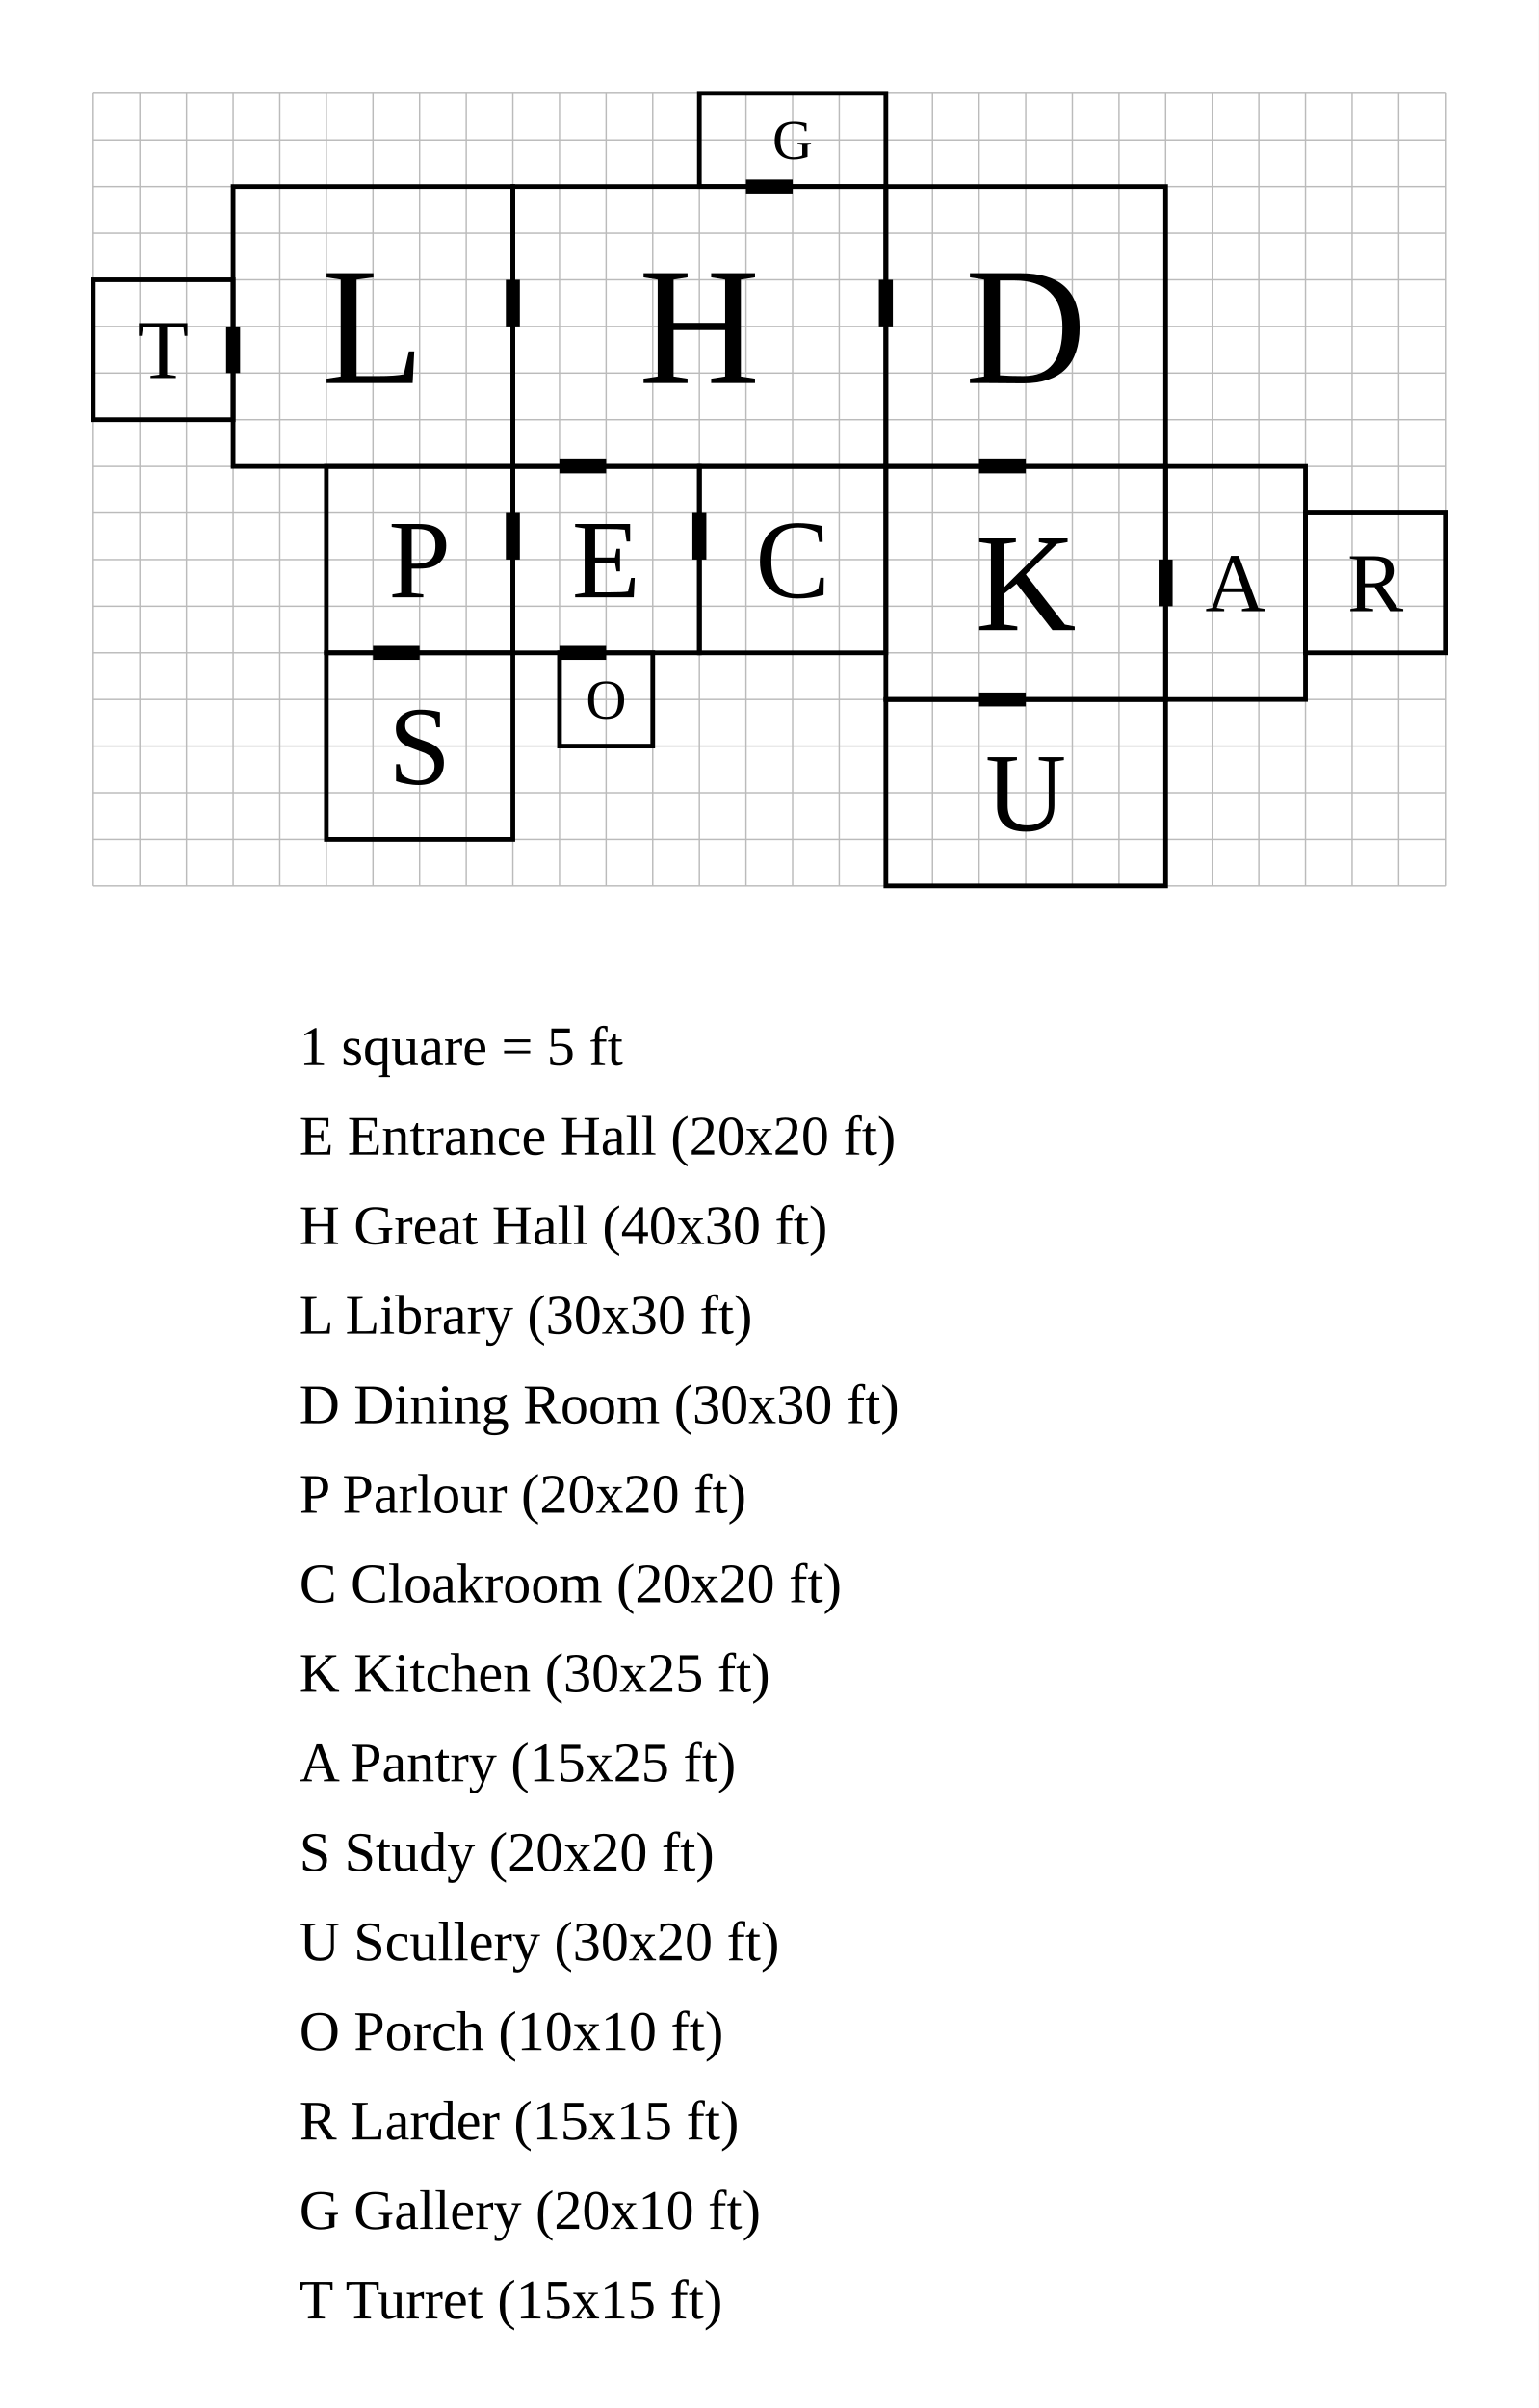
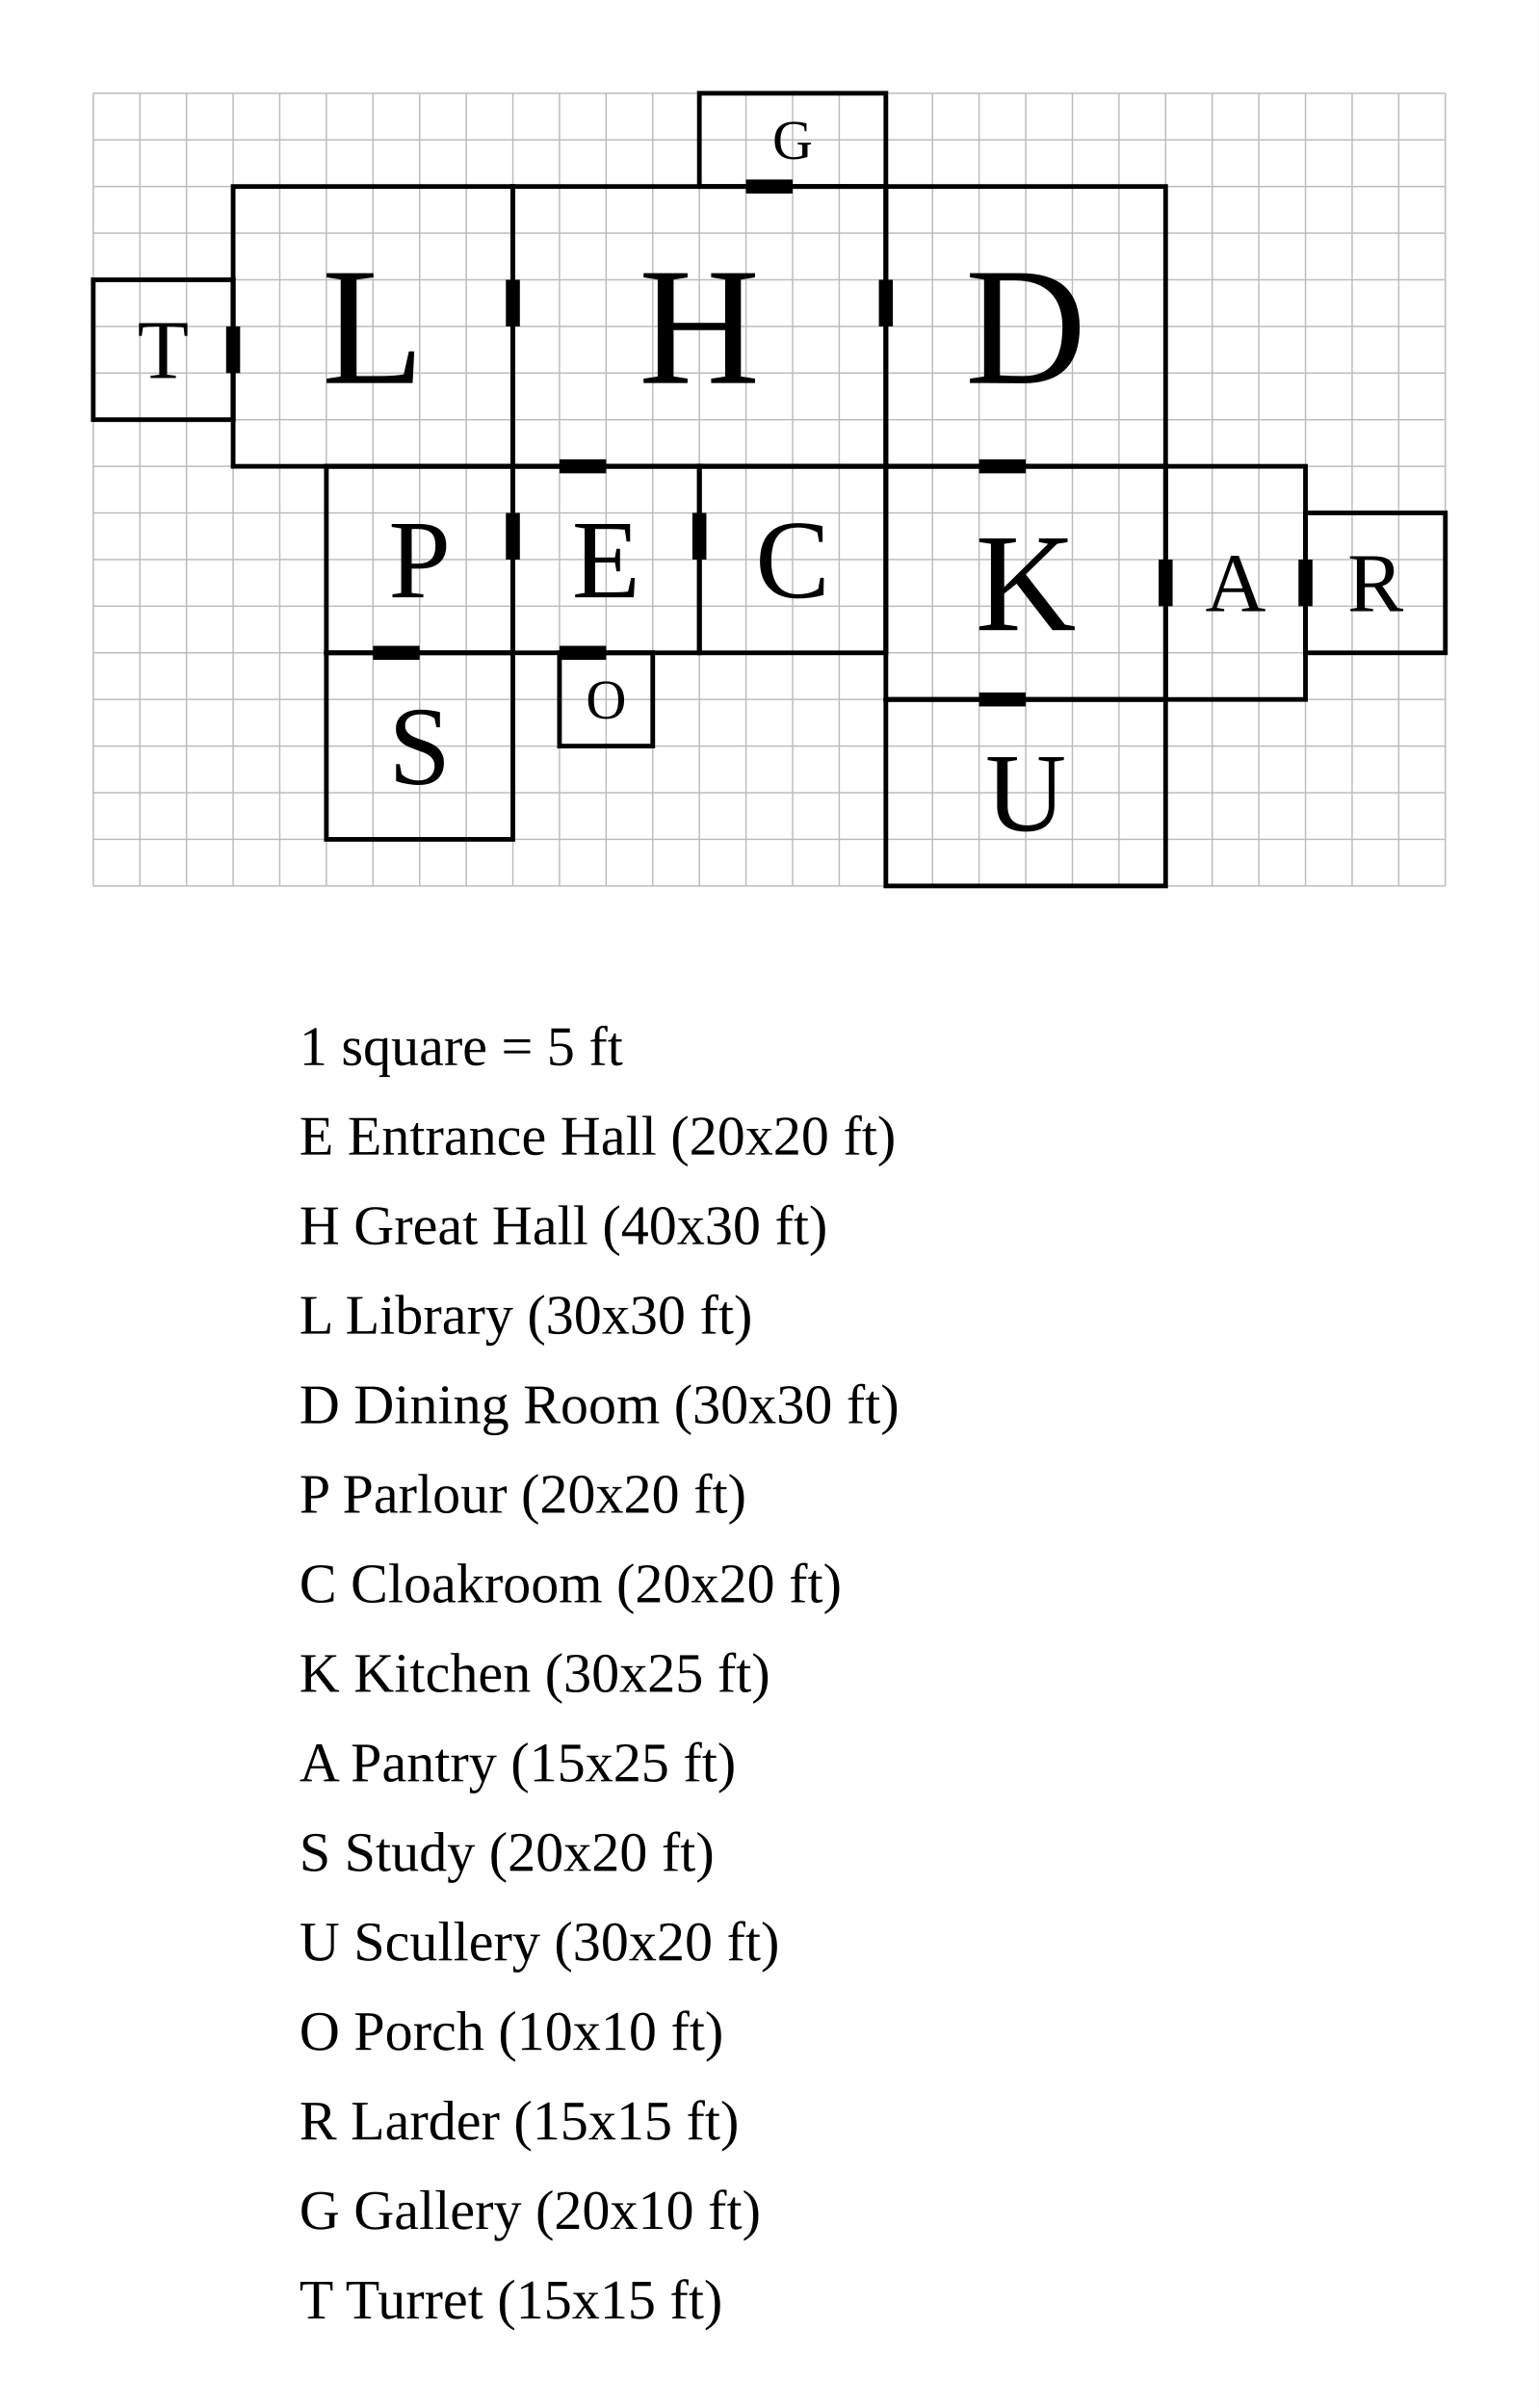
<svg xmlns="http://www.w3.org/2000/svg" width="1650" height="2582" viewBox="-55 -50 165 258.2">
  <rect x="-55" y="-50" width="165" height="258.2" fill="white" />
  <g stroke="#bbb" stroke-width="0.15">
    <line x1="-45" y1="-40" x2="-45" y2="45" />
    <line x1="-40" y1="-40" x2="-40" y2="45" />
    <line x1="-35" y1="-40" x2="-35" y2="45" />
    <line x1="-30" y1="-40" x2="-30" y2="45" />
    <line x1="-25" y1="-40" x2="-25" y2="45" />
    <line x1="-20" y1="-40" x2="-20" y2="45" />
    <line x1="-15" y1="-40" x2="-15" y2="45" />
    <line x1="-10" y1="-40" x2="-10" y2="45" />
    <line x1="-5" y1="-40" x2="-5" y2="45" />
    <line x1="0" y1="-40" x2="0" y2="45" />
    <line x1="5" y1="-40" x2="5" y2="45" />
    <line x1="10" y1="-40" x2="10" y2="45" />
    <line x1="15" y1="-40" x2="15" y2="45" />
    <line x1="20" y1="-40" x2="20" y2="45" />
    <line x1="25" y1="-40" x2="25" y2="45" />
    <line x1="30" y1="-40" x2="30" y2="45" />
    <line x1="35" y1="-40" x2="35" y2="45" />
    <line x1="40" y1="-40" x2="40" y2="45" />
    <line x1="45" y1="-40" x2="45" y2="45" />
    <line x1="50" y1="-40" x2="50" y2="45" />
    <line x1="55" y1="-40" x2="55" y2="45" />
    <line x1="60" y1="-40" x2="60" y2="45" />
    <line x1="65" y1="-40" x2="65" y2="45" />
    <line x1="70" y1="-40" x2="70" y2="45" />
    <line x1="75" y1="-40" x2="75" y2="45" />
    <line x1="80" y1="-40" x2="80" y2="45" />
    <line x1="85" y1="-40" x2="85" y2="45" />
    <line x1="90" y1="-40" x2="90" y2="45" />
    <line x1="95" y1="-40" x2="95" y2="45" />
    <line x1="100" y1="-40" x2="100" y2="45" />
    <line x1="-45" y1="-40" x2="100" y2="-40" />
    <line x1="-45" y1="-35" x2="100" y2="-35" />
    <line x1="-45" y1="-30" x2="100" y2="-30" />
    <line x1="-45" y1="-25" x2="100" y2="-25" />
    <line x1="-45" y1="-20" x2="100" y2="-20" />
    <line x1="-45" y1="-15" x2="100" y2="-15" />
    <line x1="-45" y1="-10" x2="100" y2="-10" />
    <line x1="-45" y1="-5" x2="100" y2="-5" />
    <line x1="-45" y1="0" x2="100" y2="0" />
    <line x1="-45" y1="5" x2="100" y2="5" />
    <line x1="-45" y1="10" x2="100" y2="10" />
    <line x1="-45" y1="15" x2="100" y2="15" />
    <line x1="-45" y1="20" x2="100" y2="20" />
    <line x1="-45" y1="25" x2="100" y2="25" />
    <line x1="-45" y1="30" x2="100" y2="30" />
    <line x1="-45" y1="35" x2="100" y2="35" />
    <line x1="-45" y1="40" x2="100" y2="40" />
    <line x1="-45" y1="45" x2="100" y2="45" />
  </g>
  <rect data-room="entrance" x="0" y="0" width="20" height="20" fill="none" stroke="black" stroke-width="0.5" />
  <text data-room="entrance" x="10" y="10" text-anchor="middle" dominant-baseline="central" font-size="12">E</text>
  <rect data-room="hall" x="0" y="-30" width="40" height="30" fill="none" stroke="black" stroke-width="0.5" />
  <text data-room="hall" x="20" y="-15" text-anchor="middle" dominant-baseline="central" font-size="18">H</text>
  <rect data-room="library" x="-30" y="-30" width="30" height="30" fill="none" stroke="black" stroke-width="0.5" />
  <text data-room="library" x="-15" y="-15" text-anchor="middle" dominant-baseline="central" font-size="18">L</text>
  <rect data-room="dining" x="40" y="-30" width="30" height="30" fill="none" stroke="black" stroke-width="0.5" />
  <text data-room="dining" x="55" y="-15" text-anchor="middle" dominant-baseline="central" font-size="18">D</text>
  <rect data-room="parlour" x="-20" y="0" width="20" height="20" fill="none" stroke="black" stroke-width="0.5" />
  <text data-room="parlour" x="-10" y="10" text-anchor="middle" dominant-baseline="central" font-size="12">P</text>
  <rect data-room="cloak" x="20" y="0" width="20" height="20" fill="none" stroke="black" stroke-width="0.5" />
  <text data-room="cloak" x="30" y="10" text-anchor="middle" dominant-baseline="central" font-size="12">C</text>
  <rect data-room="kitchen" x="40" y="0" width="30" height="25" fill="none" stroke="black" stroke-width="0.5" />
  <text data-room="kitchen" x="55" y="12.5" text-anchor="middle" dominant-baseline="central" font-size="15">K</text>
  <rect data-room="pantry" x="70" y="0" width="15" height="25" fill="none" stroke="black" stroke-width="0.5" />
  <text data-room="pantry" x="77.5" y="12.5" text-anchor="middle" dominant-baseline="central" font-size="9">A</text>
  <rect data-room="study" x="-20" y="20" width="20" height="20" fill="none" stroke="black" stroke-width="0.5" />
  <text data-room="study" x="-10" y="30" text-anchor="middle" dominant-baseline="central" font-size="12">S</text>
  <rect data-room="scullery" x="40" y="25" width="30" height="20" fill="none" stroke="black" stroke-width="0.5" />
  <text data-room="scullery" x="55" y="35" text-anchor="middle" dominant-baseline="central" font-size="12">U</text>
  <rect data-room="porch" x="5" y="20" width="10" height="10" fill="none" stroke="black" stroke-width="0.5" />
  <text data-room="porch" x="10" y="25" text-anchor="middle" dominant-baseline="central" font-size="6">O</text>
  <rect data-room="larder" x="85" y="5" width="15" height="15" fill="none" stroke="black" stroke-width="0.5" />
  <text data-room="larder" x="92.5" y="12.5" text-anchor="middle" dominant-baseline="central" font-size="9">R</text>
  <rect data-room="gallery" x="20" y="-40" width="20" height="10" fill="none" stroke="black" stroke-width="0.5" />
  <text data-room="gallery" x="30" y="-35" text-anchor="middle" dominant-baseline="central" font-size="6">G</text>
  <rect data-room="turret" x="-45" y="-20" width="15" height="15" fill="none" stroke="black" stroke-width="0.5" />
  <text data-room="turret" x="-37.5" y="-12.5" text-anchor="middle" dominant-baseline="central" font-size="9">T</text>
  <line class="door" x1="5" y1="0" x2="10" y2="0" stroke="black" stroke-width="1.5" />
  <line class="door" x1="0" y1="-20" x2="0" y2="-15" stroke="black" stroke-width="1.5" />
  <line class="door" x1="40" y1="-20" x2="40" y2="-15" stroke="black" stroke-width="1.5" />
  <line class="door" x1="0" y1="5" x2="0" y2="10" stroke="black" stroke-width="1.5" />
  <line class="door" x1="20" y1="5" x2="20" y2="10" stroke="black" stroke-width="1.5" />
  <line class="door" x1="50" y1="0" x2="55" y2="0" stroke="black" stroke-width="1.5" />
  <line class="door" x1="70" y1="10" x2="70" y2="15" stroke="black" stroke-width="1.5" />
  <line class="door" x1="-15" y1="20" x2="-10" y2="20" stroke="black" stroke-width="1.5" />
  <line class="door" x1="50" y1="25" x2="55" y2="25" stroke="black" stroke-width="1.5" />
  <line class="door" x1="5" y1="20" x2="10" y2="20" stroke="black" stroke-width="1.5" />
+   <line class="door" x1="85" y1="10" x2="85" y2="15" stroke="black" stroke-width="1.5" />
  <line class="door" x1="25" y1="-30" x2="30" y2="-30" stroke="black" stroke-width="1.5" />
  <line class="door" x1="-30" y1="-15" x2="-30" y2="-10" stroke="black" stroke-width="1.5" />
  <text class="scale" x="-22.9" y="64.2" font-size="6">1 square = 5 ft</text>
  <text class="key" x="-22.9" y="73.8" font-size="6">E  Entrance Hall  (20x20 ft)</text>
  <text class="key" x="-22.9" y="83.4" font-size="6">H  Great Hall  (40x30 ft)</text>
  <text class="key" x="-22.9" y="93" font-size="6">L  Library  (30x30 ft)</text>
  <text class="key" x="-22.9" y="102.6" font-size="6">D  Dining Room  (30x30 ft)</text>
  <text class="key" x="-22.9" y="112.2" font-size="6">P  Parlour  (20x20 ft)</text>
  <text class="key" x="-22.9" y="121.8" font-size="6">C  Cloakroom  (20x20 ft)</text>
  <text class="key" x="-22.9" y="131.4" font-size="6">K  Kitchen  (30x25 ft)</text>
  <text class="key" x="-22.9" y="141" font-size="6">A  Pantry  (15x25 ft)</text>
  <text class="key" x="-22.9" y="150.6" font-size="6">S  Study  (20x20 ft)</text>
  <text class="key" x="-22.9" y="160.2" font-size="6">U  Scullery  (30x20 ft)</text>
  <text class="key" x="-22.9" y="169.8" font-size="6">O  Porch  (10x10 ft)</text>
  <text class="key" x="-22.9" y="179.4" font-size="6">R  Larder  (15x15 ft)</text>
  <text class="key" x="-22.9" y="189" font-size="6">G  Gallery  (20x10 ft)</text>
  <text class="key" x="-22.9" y="198.6" font-size="6">T  Turret  (15x15 ft)</text>
</svg>
